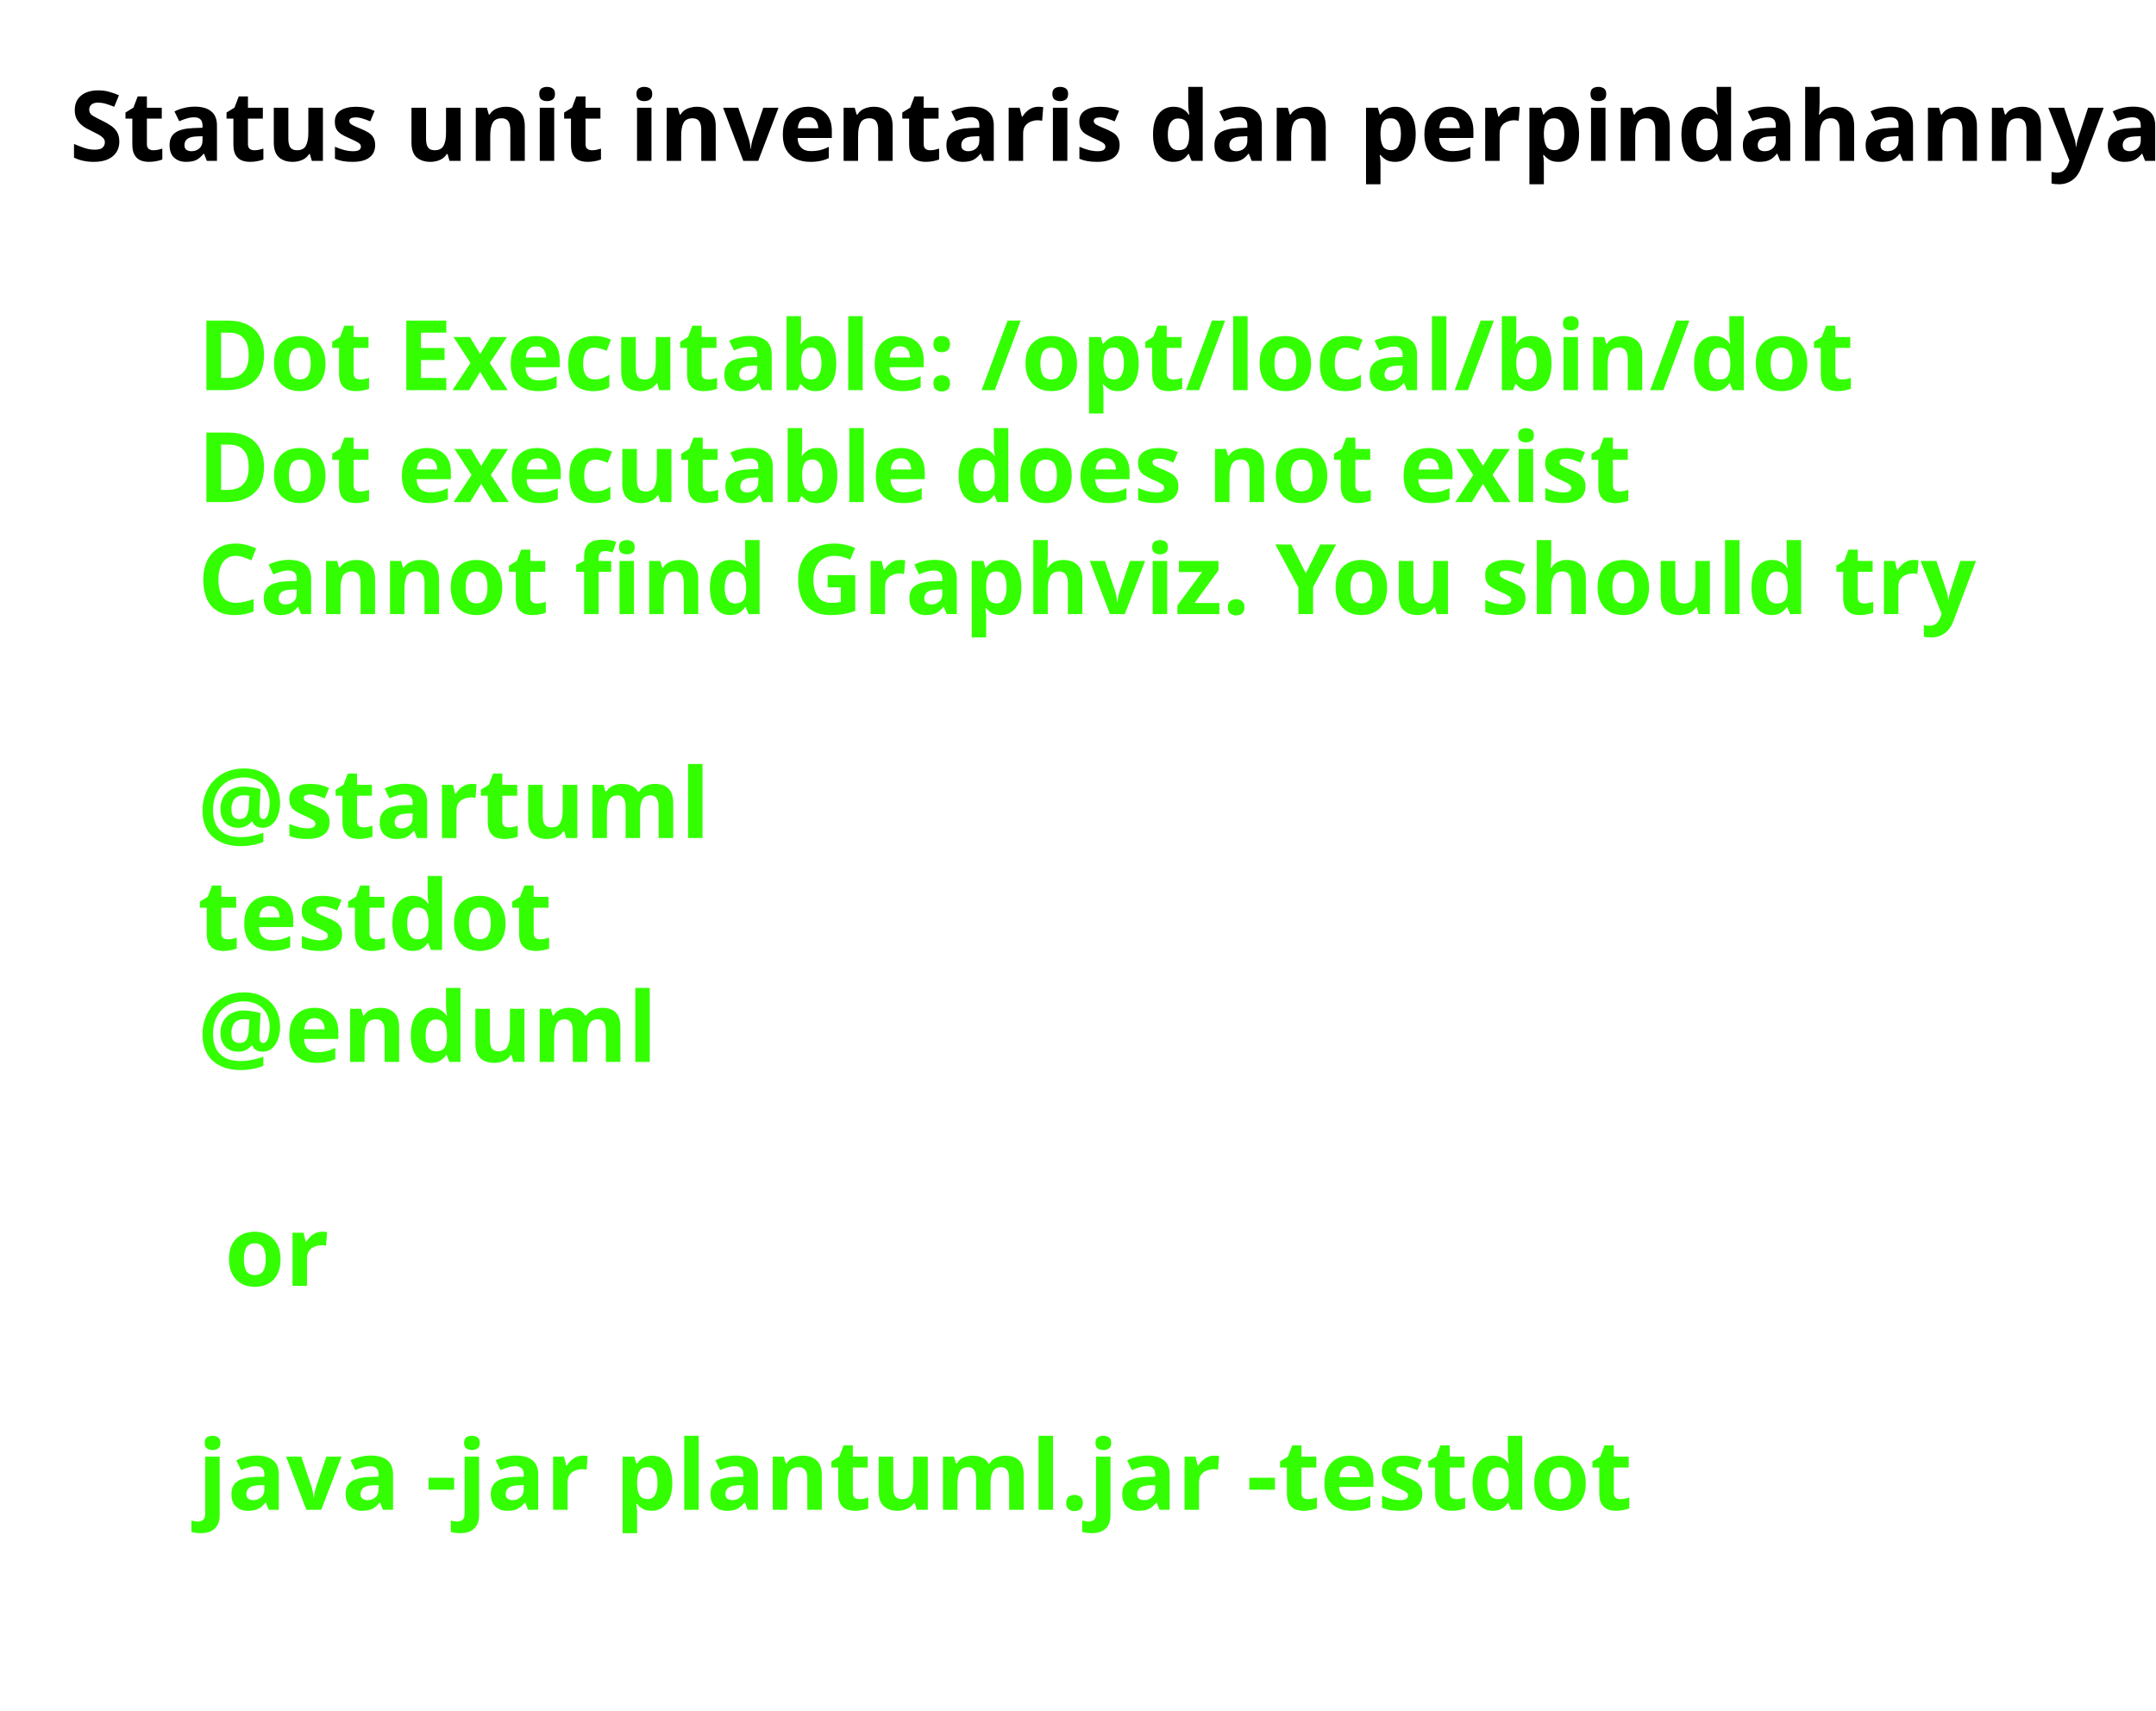
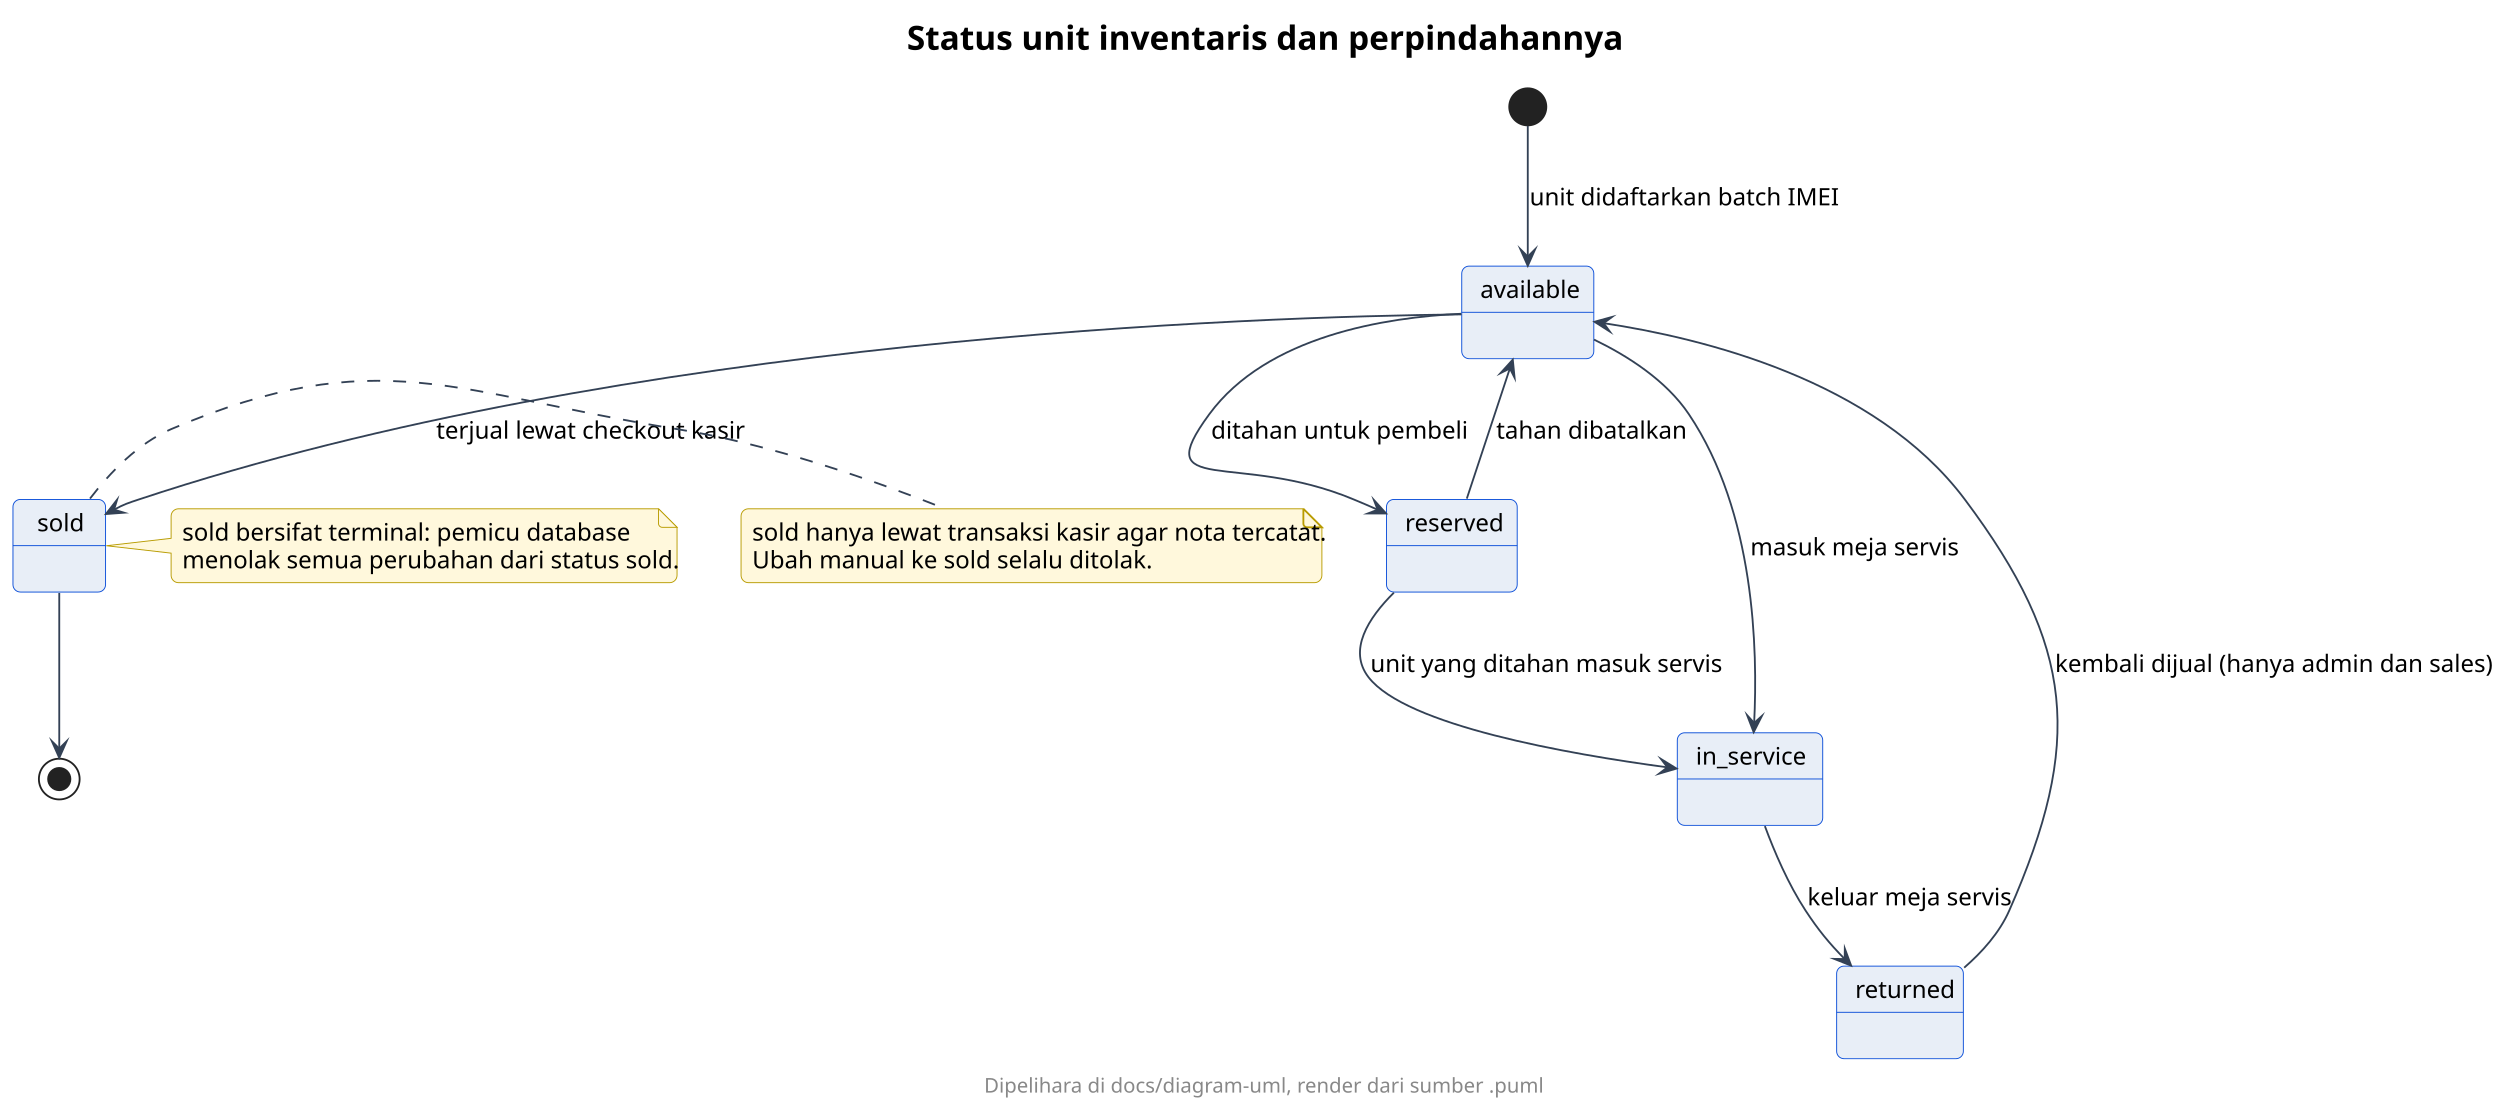
- <svg xmlns="http://www.w3.org/2000/svg" contentStyleType="text/css" data-diagram-type="STATE" height="246px" preserveAspectRatio="none" style="width:310px;height:246px;background:#FFFFFF;" version="1.1" viewBox="0 0 310 246" width="310px" zoomAndPan="magnify">
+ <svg xmlns="http://www.w3.org/2000/svg" contentStyleType="text/css" data-diagram-type="STATE" height="599px" preserveAspectRatio="none" style="width:1350px;height:599px;background:#FFFFFF;" version="1.1" viewBox="0 0 1350 599" width="1350px" zoomAndPan="magnify">
  <defs />
  <g>
-     <g class="title" data-source-line="1">
-       <text fill="#000000" font-family="sans-serif" font-size="14" font-weight="700" lengthAdjust="spacing" textLength="283.158" x="10" y="23.132">Status unit inventaris dan perpindahannya</text>
+     <g class="title" data-source-line="2">
+       <text fill="#000000" font-family="sans-serif" font-size="18" font-weight="700" lengthAdjust="spacing" textLength="364.06" x="489.701" y="26.884">Status unit inventaris dan perpindahannya</text>
    </g>
-     <text fill="#33FF02" font-family="sans-serif" font-size="14" font-weight="700" lengthAdjust="spacing" textLength="221.676" x="28.414" y="56.099">Dot Executable: /opt/local/bin/dot</text>
-     <text fill="#33FF02" font-family="sans-serif" font-size="14" font-weight="700" lengthAdjust="spacing" textLength="197.606" x="28.414" y="72.197">Dot executable does not exist</text>
-     <text fill="#33FF02" font-family="sans-serif" font-size="14" font-weight="700" lengthAdjust="spacing" textLength="247.331" x="28.414" y="88.296">Cannot find Graphviz. You should try</text>
-     <text fill="#33FF02" font-family="sans-serif" font-size="14" font-weight="700" lengthAdjust="spacing" textLength="3.89" x="28.414" y="104.394"> </text>
-     <text fill="#33FF02" font-family="sans-serif" font-size="14" font-weight="700" lengthAdjust="spacing" textLength="68.886" x="28.414" y="120.493">@startuml</text>
-     <text fill="#33FF02" font-family="sans-serif" font-size="14" font-weight="700" lengthAdjust="spacing" textLength="46.662" x="28.414" y="136.592">testdot</text>
-     <text fill="#33FF02" font-family="sans-serif" font-size="14" font-weight="700" lengthAdjust="spacing" textLength="63.431" x="28.414" y="152.69">@enduml</text>
-     <text fill="#33FF02" font-family="sans-serif" font-size="14" font-weight="700" lengthAdjust="spacing" textLength="3.89" x="28.414" y="168.789"> </text>
-     <text fill="#33FF02" font-family="sans-serif" font-size="14" font-weight="700" lengthAdjust="spacing" textLength="14" x="32.303" y="184.888">or</text>
-     <text fill="#33FF02" font-family="sans-serif" font-size="14" font-weight="700" lengthAdjust="spacing" textLength="3.89" x="28.414" y="200.986"> </text>
-     <text fill="#33FF02" font-family="sans-serif" font-size="14" font-weight="700" lengthAdjust="spacing" textLength="191.372" x="28.414" y="217.085">java -jar plantuml.jar -testdot</text>
-     <text fill="#33FF02" font-family="sans-serif" font-size="14" font-weight="700" lengthAdjust="spacing" textLength="3.89" x="28.414" y="233.184"> </text>
+     <g class="start_entity" data-qualified-name=".start." data-source-line="3" id="ent0001">
+       <ellipse cx="825" cy="57.698" fill="#222222" rx="10" ry="10" style="stroke:#222222;stroke-width:1;" />
+     </g>
+     <g class="entity" data-qualified-name="available" data-source-line="3" id="ent0002">
+       <rect fill="#E8EEF7" height="50" rx="4" ry="4" style="stroke:#0B4ED8;stroke-width:0.5;" width="71.314" x="789.34" y="143.698" />
+       <line style="stroke:#0B4ED8;stroke-width:0.5;" x1="789.34" x2="860.654" y1="168.647" y2="168.647" />
+       <text fill="#000000" font-family="sans-serif" font-size="13" lengthAdjust="spacing" textLength="51.315" x="799.34" y="160.892">available</text>
+     </g>
+     <g class="entity" data-qualified-name="reserved" data-source-line="4" id="ent0004">
+       <rect fill="#E8EEF7" height="50" rx="4" ry="4" style="stroke:#0B4ED8;stroke-width:0.5;" width="70.578" x="748.71" y="269.698" />
+       <line style="stroke:#0B4ED8;stroke-width:0.5;" x1="748.71" x2="819.288" y1="294.647" y2="294.647" />
+       <text fill="#000000" font-family="sans-serif" font-size="13" lengthAdjust="spacing" textLength="50.578" x="758.71" y="286.892">reserved</text>
+     </g>
+     <g class="entity" data-qualified-name="sold" data-source-line="6" id="ent0007">
+       <rect fill="#E8EEF7" height="50" rx="4" ry="4" style="stroke:#0B4ED8;stroke-width:0.5;" width="50" x="7" y="269.698" />
+       <line style="stroke:#0B4ED8;stroke-width:0.5;" x1="7" x2="57" y1="294.647" y2="294.647" />
+       <text fill="#000000" font-family="sans-serif" font-size="13" lengthAdjust="spacing" textLength="23.848" x="20.076" y="286.892">sold</text>
+     </g>
+     <g class="entity" data-qualified-name="in_service" data-source-line="11" id="ent0009">
+       <rect fill="#E8EEF7" height="50" rx="4" ry="4" style="stroke:#0B4ED8;stroke-width:0.5;" width="78.525" x="905.74" y="395.698" />
+       <line style="stroke:#0B4ED8;stroke-width:0.5;" x1="905.74" x2="984.265" y1="420.647" y2="420.647" />
+       <text fill="#000000" font-family="sans-serif" font-size="13" lengthAdjust="spacing" textLength="58.525" x="915.74" y="412.892">in_service</text>
+     </g>
+     <g class="entity" data-qualified-name="returned" data-source-line="13" id="ent0012">
+       <rect fill="#E8EEF7" height="50" rx="4" ry="4" style="stroke:#0B4ED8;stroke-width:0.5;" width="68.42" x="991.79" y="521.698" />
+       <line style="stroke:#0B4ED8;stroke-width:0.5;" x1="991.79" x2="1060.21" y1="546.647" y2="546.647" />
+       <text fill="#000000" font-family="sans-serif" font-size="13" lengthAdjust="spacing" textLength="48.42" x="1001.79" y="538.892">returned</text>
+     </g>
+     <g class="end_entity" data-qualified-name=".end." data-source-line="15" id="ent0015">
+       <ellipse cx="32" cy="420.698" fill="none" rx="11" ry="11" style="stroke:#222222;stroke-width:1;" />
+       <ellipse cx="32" cy="420.698" fill="#222222" rx="6" ry="6" style="stroke:#222222;stroke-width:1;" />
+     </g>
+     <g class="entity" data-qualified-name="GMN17" data-source-line="8" id="ent0018">
+       <path d="M400.17,278.748 L400.17,310.646 A4,4 0 0 0 404.17,314.646 L709.822,314.646 A4,4 0 0 0 713.822,310.646 L713.822,284.748 L703.822,274.748 L404.17,274.748 A4,4 0 0 0 400.17,278.748" fill="#FFF8DC" style="stroke:#B89B00;stroke-width:0.5;" />
+       <path d="M703.822,274.748 L703.822,282.748 A2,2 0 0 0 705.822,284.748 L713.822,284.748 L703.822,274.748" fill="#FFF8DC" style="stroke:#B89B00;stroke-width:1;" />
+       <text fill="#000000" font-family="sans-serif" font-size="13" lengthAdjust="spacing" textLength="292.652" x="406.17" y="291.942">sold hanya lewat transaksi kasir agar nota tercatat.</text>
+       <text fill="#000000" font-family="sans-serif" font-size="13" lengthAdjust="spacing" textLength="204.509" x="406.17" y="306.891">Ubah manual ke sold selalu ditolak.</text>
+     </g>
+     <g class="entity" data-qualified-name="GMN20" data-source-line="17" id="ent0021">
+       <path d="M92.4,278.748 L92.4,290.698 L57.39,294.698 L92.4,298.698 L92.4,310.646 A4,4 0 0 0 96.4,314.646 L361.605,314.646 A4,4 0 0 0 365.605,310.646 L365.605,284.748 L355.605,274.748 L96.4,274.748 A4,4 0 0 0 92.4,278.748" fill="#FFF8DC" style="stroke:#B89B00;stroke-width:0.5;" />
+       <path d="M355.605,274.748 L355.605,282.748 A2,2 0 0 0 357.605,284.748 L365.605,284.748 L355.605,274.748" fill="#FFF8DC" style="stroke:#B89B00;stroke-width:0.5;" />
+       <text fill="#000000" font-family="sans-serif" font-size="13" lengthAdjust="spacing" textLength="226.173" x="98.4" y="291.942">sold bersifat terminal: pemicu database</text>
+       <text fill="#000000" font-family="sans-serif" font-size="13" lengthAdjust="spacing" textLength="252.205" x="98.4" y="306.891">menolak semua perubahan dari status sold.</text>
+     </g>
+     <g class="link" data-entity-1="ent0001" data-entity-2="ent0002" data-link-type="dependency" data-source-line="3" id="lnk3">
+       <path d="M825,67.988 C825,84.568 825,114.728 825,138.548" fill="none" id="*start*-to-available" style="stroke:#334155;stroke-width:1;" />
+       <polygon fill="#334155" points="825,143.548,829,134.548,825,138.548,821,134.548,825,143.548" style="stroke:#334155;stroke-width:1;stroke-linejoin:miter;stroke-miterlimit:10;" />
+       <text fill="#000000" font-family="sans-serif" font-size="13" lengthAdjust="spacing" textLength="154.642" x="826" y="110.892">unit didaftarkan batch IMEI</text>
+     </g>
+     <g class="link" data-entity-1="ent0002" data-entity-2="ent0004" data-link-type="dependency" data-source-line="4" id="lnk5">
+       <path d="M789.03,169.428 C748.47,171.298 684.12,181.318 653,223.698 C619.75,268.978 667.99,243.338 731,269.698 C736.68,272.078 738.102,272.655 743.922,275.245" fill="none" id="available-to-reserved" style="stroke:#334155;stroke-width:1;" />
+       <polygon fill="#334155" points="748.49,277.278,741.894,269.965,743.922,275.245,738.641,277.274,748.49,277.278" style="stroke:#334155;stroke-width:1;stroke-linejoin:miter;stroke-miterlimit:10;" />
+       <text fill="#000000" font-family="sans-serif" font-size="13" lengthAdjust="spacing" textLength="127.201" x="654" y="236.892">ditahan untuk pembeli</text>
+     </g>
+     <g class="link" data-entity-1="ent0004" data-entity-2="ent0002" data-link-type="dependency" data-source-line="5" id="lnk6">
+       <path d="M792.08,269.248 C799.27,247.528 808.14,220.685 815.33,198.945" fill="none" id="reserved-to-available" style="stroke:#334155;stroke-width:1;" />
+       <polygon fill="#334155" points="816.9,194.198,810.276,201.487,815.33,198.945,817.872,203.999,816.9,194.198" style="stroke:#334155;stroke-width:1;stroke-linejoin:miter;stroke-miterlimit:10;" />
+       <text fill="#000000" font-family="sans-serif" font-size="13" lengthAdjust="spacing" textLength="95.412" x="807.95" y="236.892">tahan dibatalkan</text>
+     </g>
+     <g class="link" data-entity-1="ent0002" data-entity-2="ent0007" data-link-type="dependency" data-source-line="6" id="lnk8">
+       <path d="M789.18,169.768 C679.38,170.958 338.96,181.988 75,269.698 C69,271.698 67.278,272.179 61.598,275.219" fill="none" id="available-to-sold" style="stroke:#334155;stroke-width:1;" />
+       <polygon fill="#334155" points="57.19,277.578,67.013,276.858,61.598,275.219,63.237,269.805,57.19,277.578" style="stroke:#334155;stroke-width:1;stroke-linejoin:miter;stroke-miterlimit:10;" />
+       <text fill="#000000" font-family="sans-serif" font-size="13" lengthAdjust="spacing" textLength="156.07" x="235.54" y="236.892">terjual lewat checkout kasir</text>
+     </g>
+     <g class="link" data-entity-1="ent0002" data-entity-2="ent0009" data-link-type="dependency" data-source-line="11" id="lnk10">
+       <path d="M860.74,183.368 C878.92,192.148 899.72,205.398 912,223.698 C947.67,276.848 949.22,350.894 947.24,390.394" fill="none" id="available-to-in_service" style="stroke:#334155;stroke-width:1;" />
+       <polygon fill="#334155" points="946.99,395.388,951.436,386.6,947.24,390.394,943.446,386.199,946.99,395.388" style="stroke:#334155;stroke-width:1;stroke-linejoin:miter;stroke-miterlimit:10;" />
+       <text fill="#000000" font-family="sans-serif" font-size="13" lengthAdjust="spacing" textLength="107.637" x="945.17" y="299.892">masuk meja servis</text>
+     </g>
+     <g class="link" data-entity-1="ent0004" data-entity-2="ent0009" data-link-type="dependency" data-source-line="12" id="lnk11">
+       <path d="M752.7,320.038 C738.78,333.828 727.79,351.168 739,365.698 C759.16,391.818 846.405,407.102 900.375,414.362" fill="none" id="reserved-to-in_service" style="stroke:#334155;stroke-width:1;" />
+       <polygon fill="#334155" points="905.33,415.028,896.944,409.864,900.375,414.362,895.877,417.793,905.33,415.028" style="stroke:#334155;stroke-width:1;stroke-linejoin:miter;stroke-miterlimit:10;" />
+       <text fill="#000000" font-family="sans-serif" font-size="13" lengthAdjust="spacing" textLength="178.483" x="740" y="362.892">unit yang ditahan masuk servis</text>
+     </g>
+     <g class="link" data-entity-1="ent0009" data-entity-2="ent0012" data-link-type="dependency" data-source-line="13" id="lnk13">
+       <path d="M953.03,446.088 C958.21,460.048 965.71,477.548 975,491.698 C981.93,502.258 987.537,509.07 996.127,517.87" fill="none" id="in_service-to-returned" style="stroke:#334155;stroke-width:1;" />
+       <polygon fill="#334155" points="999.62,521.448,996.196,512.214,996.127,517.87,990.471,517.802,999.62,521.448" style="stroke:#334155;stroke-width:1;stroke-linejoin:miter;stroke-miterlimit:10;" />
+       <text fill="#000000" font-family="sans-serif" font-size="13" lengthAdjust="spacing" textLength="104.755" x="976" y="488.892">keluar meja servis</text>
+     </g>
+     <g class="link" data-entity-1="ent0012" data-entity-2="ent0002" data-link-type="dependency" data-source-line="14" id="lnk14">
+       <path d="M1060.66,522.548 C1070.39,514.098 1079.74,503.648 1085,491.698 C1125,400.868 1120.5,349.118 1061,269.698 C1012.57,205.058 919.134,182.557 865.964,174.507" fill="none" id="returned-to-available" style="stroke:#334155;stroke-width:1;" />
+       <polygon fill="#334155" points="861.02,173.758,869.32,179.06,865.964,174.507,870.517,171.151,861.02,173.758" style="stroke:#334155;stroke-width:1;stroke-linejoin:miter;stroke-miterlimit:10;" />
+       <text fill="#000000" font-family="sans-serif" font-size="13" lengthAdjust="spacing" textLength="224.732" x="1109.73" y="362.892">kembali dijual (hanya admin dan sales)</text>
+     </g>
+     <g class="link" data-entity-1="ent0007" data-entity-2="ent0015" data-link-type="dependency" data-source-line="15" id="lnk16">
+       <path d="M32,320.198 C32,347.298 32,384.718 32,404.228" fill="none" id="sold-to-*end*" style="stroke:#334155;stroke-width:1;" />
+       <polygon fill="#334155" points="32,409.228,36,400.228,32,404.228,28,400.228,32,409.228" style="stroke:#334155;stroke-width:1;stroke-linejoin:miter;stroke-miterlimit:10;" />
+     </g>
+     <g class="link" data-entity-1="ent0007" data-entity-2="ent0018" data-link-type="association" data-source-line="8" id="lnk19">
+       <path d="M48.61,269.228 C59.28,255.308 74.5,239.368 92.5,231.698 C204.12,184.138 245.7,212.498 365.5,231.698 C415.96,239.788 471.15,259.138 509.26,274.278" fill="none" id="sold-GMN17" style="stroke:#334155;stroke-width:1;stroke-dasharray:7,7;" />
+     </g>
+     <g class="footer" data-source-line="42">
+       <text fill="#888888" font-family="sans-serif" font-size="11" lengthAdjust="spacing" textLength="280.618" x="531.422" y="590.016">Dipelihara di docs/diagram-uml, render dari sumber .puml</text>
+     </g>
  </g>
</svg>
